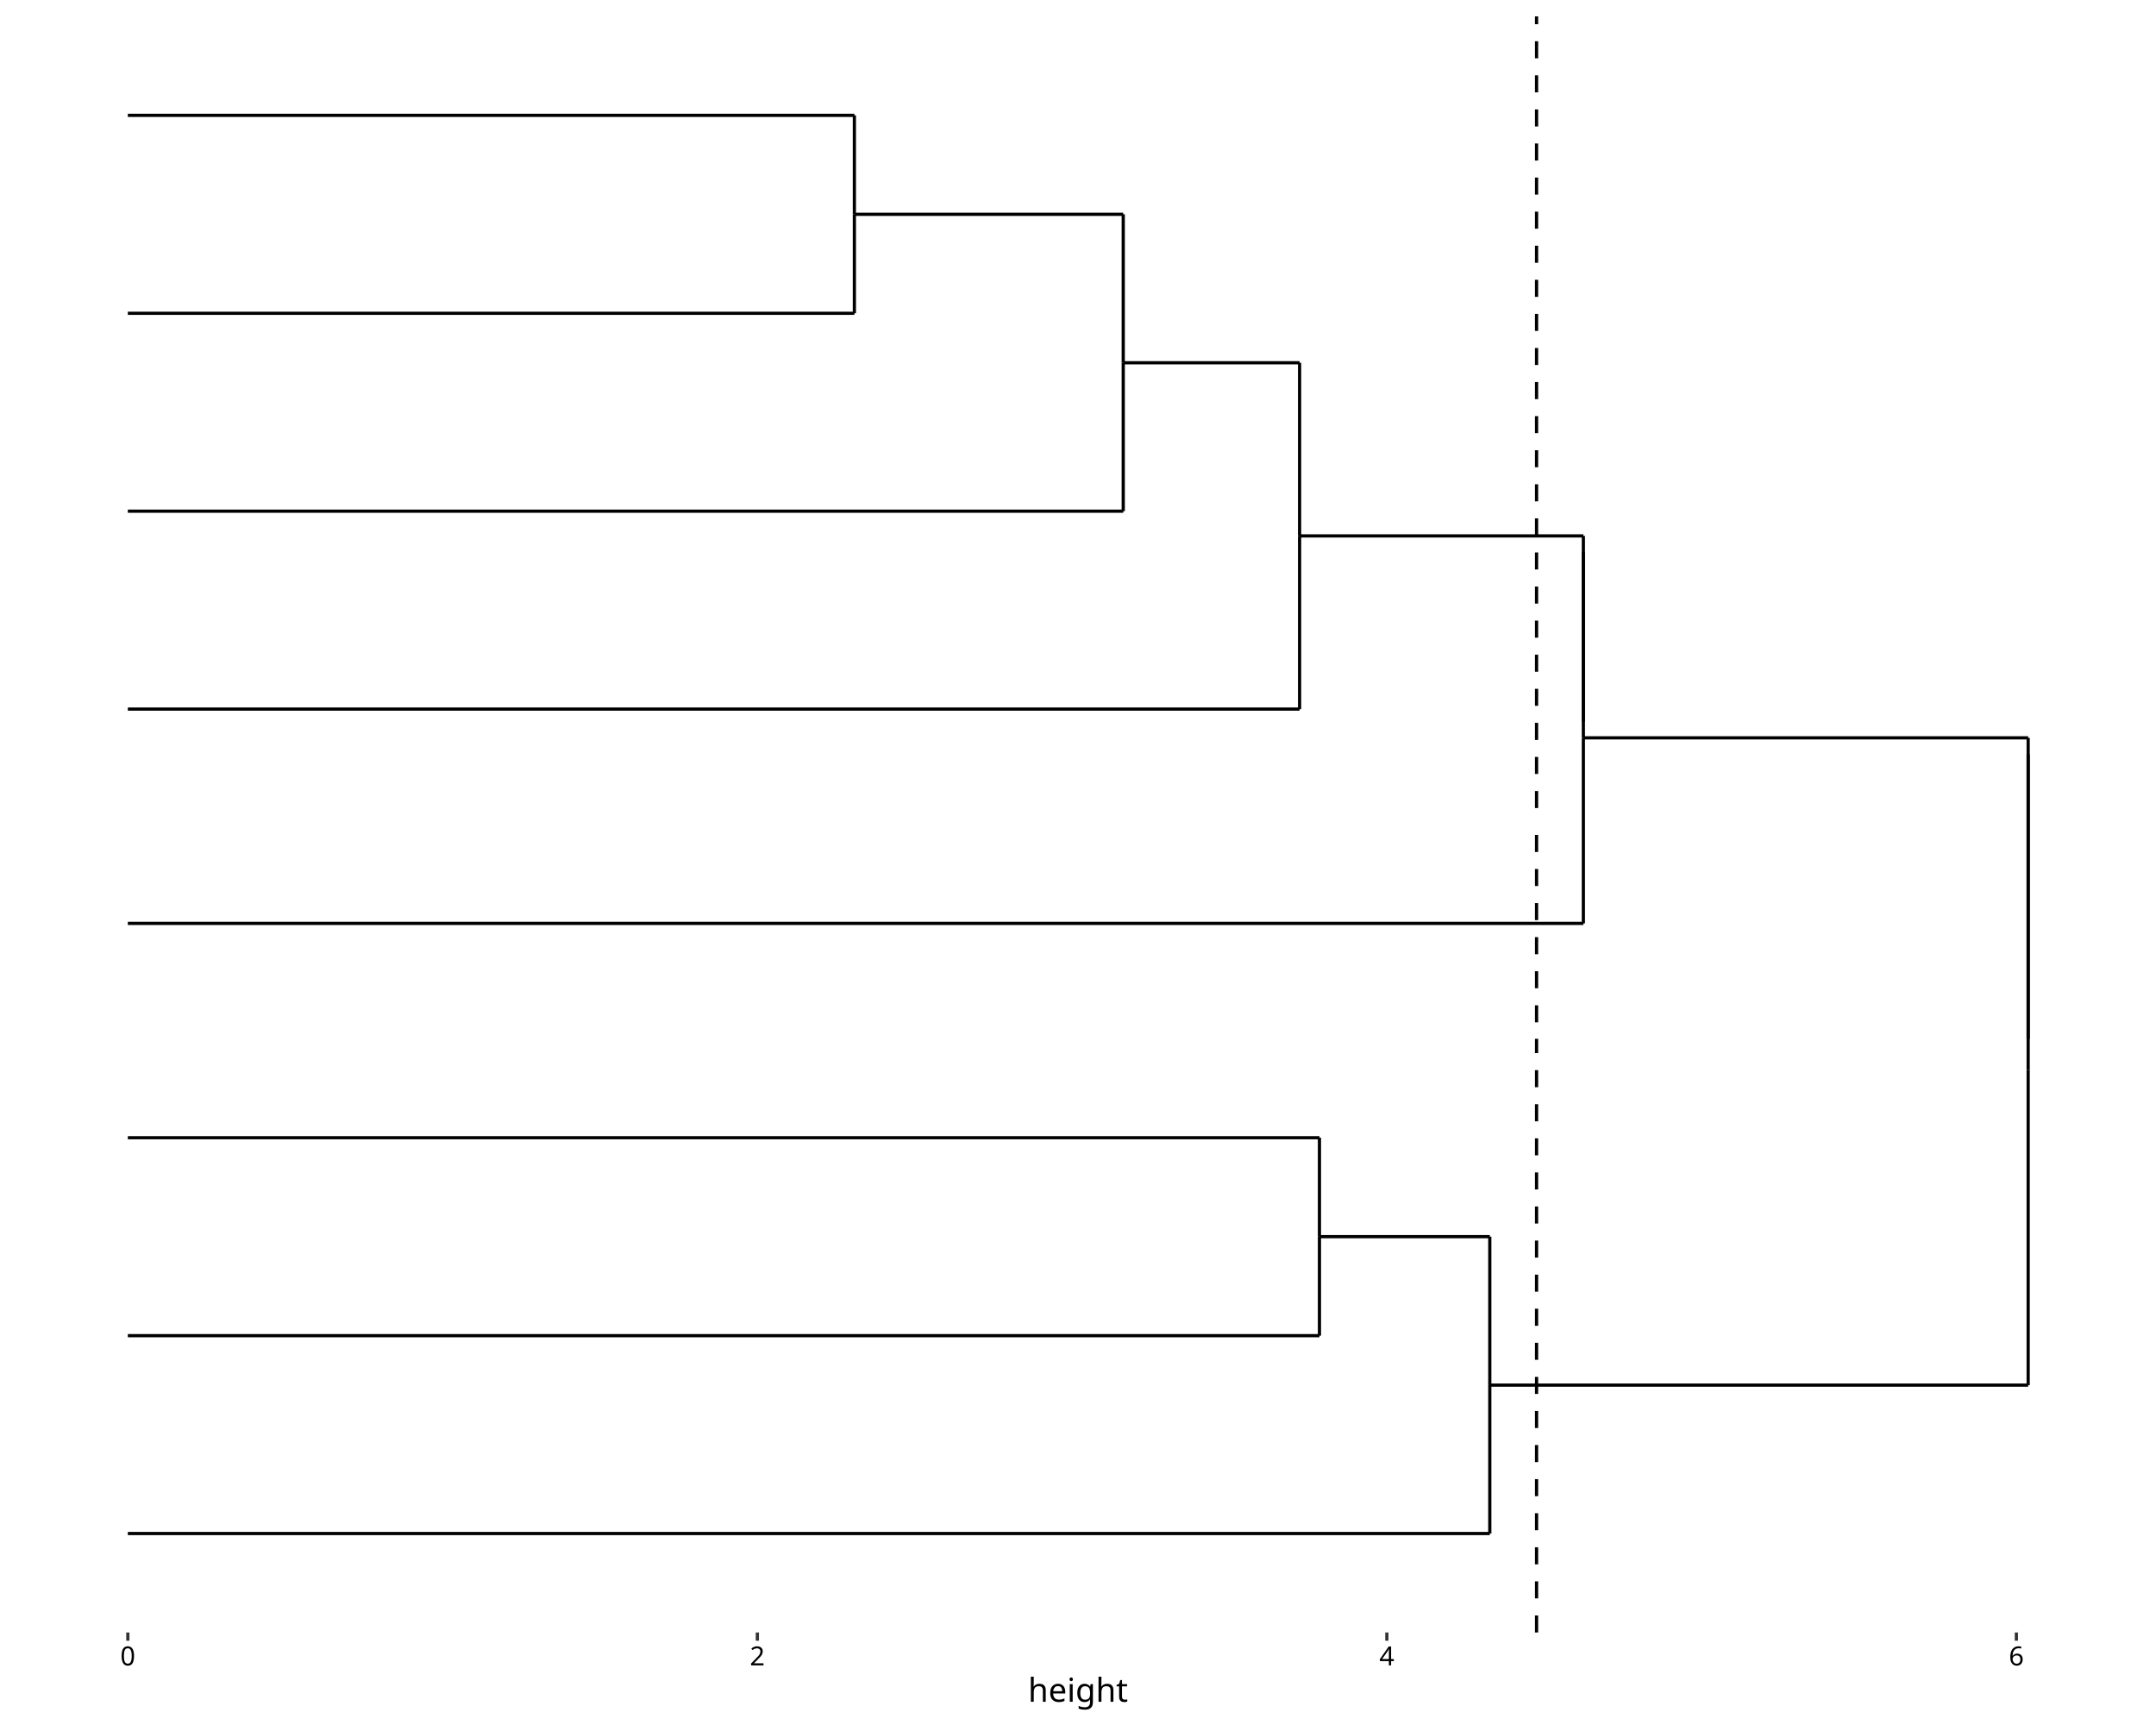
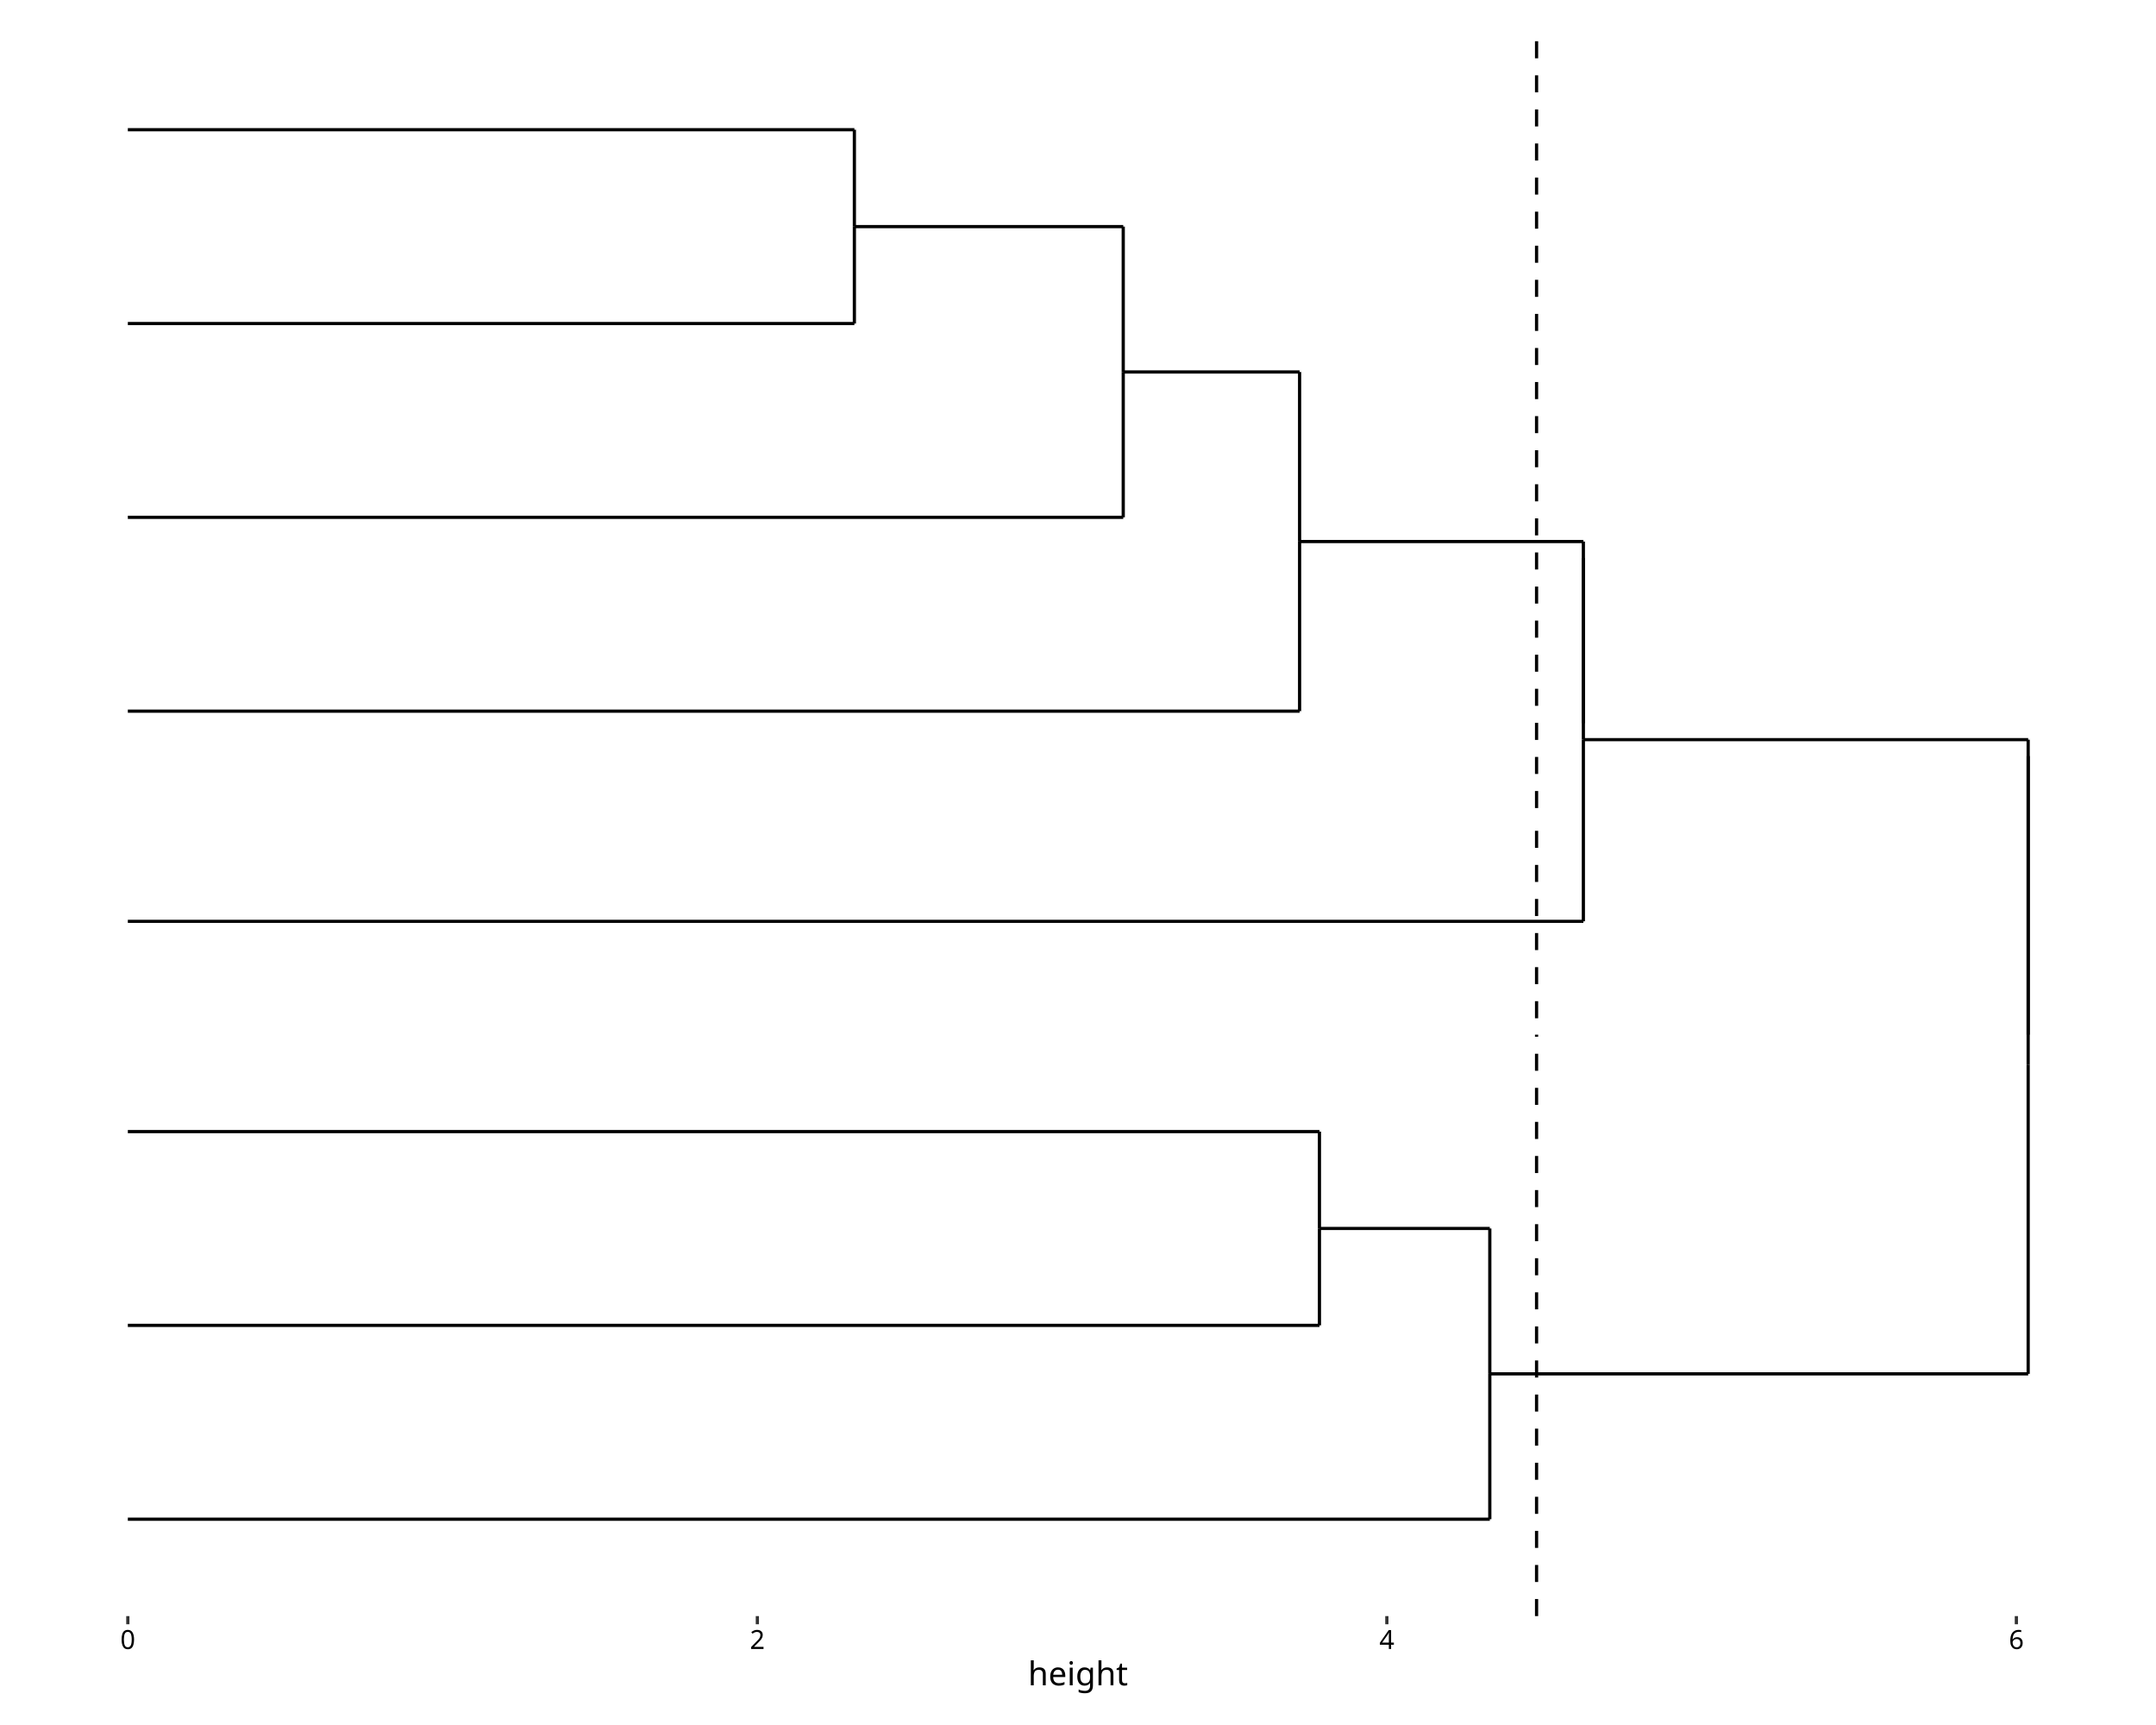
<svg xmlns="http://www.w3.org/2000/svg" class="svglite" data-engine-version="2.0" width="720.00pt" height="576.00pt" viewBox="0 0 720.00 576.00">
  <defs>
    <style type="text/css">
    .svglite line, .svglite polyline, .svglite polygon, .svglite path, .svglite rect, .svglite circle {
      fill: none;
      stroke: #000000;
      stroke-linecap: round;
      stroke-linejoin: round;
      stroke-miterlimit: 10.00;
    }
  </style>
  </defs>
  <rect width="100%" height="100%" style="stroke: none; fill: #FFFFFF;" />
  <defs>
    <clipPath id="cpMC4wMHw3MjAuMDB8MC4wMHw1NzYuMDA=">
      <rect x="0.00" y="0.00" width="720.00" height="576.00" />
    </clipPath>
  </defs>
  <g clip-path="url(#cpMC4wMHw3MjAuMDB8MC4wMHw1NzYuMDA=)">
    <rect x="0.00" y="0.00" width="720.00" height="576.00" style="stroke-width: 1.07; stroke: #FFFFFF; fill: #FFFFFF;" />
  </g>
  <defs>
-     <clipPath id="cpMTAuOTZ8NzA5LjA0fDUuNDh8NTQ1LjEx">
-       <rect x="10.96" y="5.48" width="698.08" height="539.63" />
-     </clipPath>
-   </defs>
-   <g clip-path="url(#cpMTAuOTZ8NzA5LjA0fDUuNDh8NTQ1LjEx)">
+     <clipPath id="cpMTAuOTZ8NzA5LjA0fDEwLjk2fDUzOS42Mw==">
+       <rect x="10.96" y="10.96" width="698.08" height="528.67" />
+     </clipPath>
+   </defs>
+   <g clip-path="url(#cpMTAuOTZ8NzA5LjA0fDEwLjk2fDUzOS42Mw==)">
</g>
  <g clip-path="url(#cpMC4wMHw3MjAuMDB8MC4wMHw1NzYuMDA=)">
</g>
  <defs>
    <clipPath id="cpNS40OHw3MTQuNTJ8NS40OHw1NzAuNTI=">
      <rect x="5.48" y="5.48" width="709.04" height="565.04" />
    </clipPath>
  </defs>
  <g clip-path="url(#cpNS40OHw3MTQuNTJ8NS40OHw1NzAuNTI=)">
    <rect x="5.48" y="5.48" width="709.04" height="565.04" style="stroke-width: 1.07; stroke: #FFFFFF; fill: #FFFFFF;" />
  </g>
  <g clip-path="url(#cpMC4wMHw3MjAuMDB8MC4wMHw1NzYuMDA=)">
</g>
  <g clip-path="url(#cpNS40OHw3MTQuNTJ8NS40OHw1NzAuNTI=)">
</g>
  <g clip-path="url(#cpMC4wMHw3MjAuMDB8MC4wMHw1NzYuMDA=)">
-     <rect x="10.96" y="5.48" width="698.08" height="264.34" style="stroke-width: 1.07; stroke: none; fill: #FFFFFF;" />
-     <line x1="42.69" y1="104.61" x2="285.32" y2="104.61" style="stroke-width: 1.07; stroke-linecap: butt;" />
-     <line x1="42.69" y1="38.52" x2="285.32" y2="38.52" style="stroke-width: 1.07; stroke-linecap: butt;" />
-     <line x1="285.32" y1="104.61" x2="285.32" y2="71.56" style="stroke-width: 1.07; stroke-linecap: butt;" />
-     <line x1="285.32" y1="71.56" x2="285.32" y2="38.52" style="stroke-width: 1.07; stroke-linecap: butt;" />
-     <line x1="42.69" y1="170.69" x2="375.11" y2="170.69" style="stroke-width: 1.07; stroke-linecap: butt;" />
-     <line x1="285.32" y1="71.56" x2="375.11" y2="71.56" style="stroke-width: 1.07; stroke-linecap: butt;" />
-     <line x1="375.11" y1="170.69" x2="375.11" y2="121.13" style="stroke-width: 1.07; stroke-linecap: butt;" />
-     <line x1="375.11" y1="121.13" x2="375.11" y2="71.56" style="stroke-width: 1.07; stroke-linecap: butt;" />
-     <line x1="42.69" y1="236.77" x2="434.00" y2="236.77" style="stroke-width: 1.07; stroke-linecap: butt;" />
-     <line x1="375.11" y1="121.13" x2="434.00" y2="121.13" style="stroke-width: 1.07; stroke-linecap: butt;" />
-     <line x1="434.00" y1="236.77" x2="434.00" y2="178.95" style="stroke-width: 1.07; stroke-linecap: butt;" />
-     <line x1="434.00" y1="178.95" x2="434.00" y2="121.13" style="stroke-width: 1.07; stroke-linecap: butt;" />
-     <line x1="434.00" y1="178.95" x2="528.77" y2="178.95" style="stroke-width: 1.07; stroke-linecap: butt;" />
-     <line x1="528.77" y1="178.95" x2="528.77" y2="240.90" style="stroke-width: 1.07; stroke-linecap: butt;" />
-     <line x1="513.14" y1="269.82" x2="513.14" y2="5.48" style="stroke-width: 1.07; stroke-dasharray: 5.69,5.69; stroke-linecap: butt;" />
-   </g>
-   <g clip-path="url(#cpNS40OHw3MTQuNTJ8NS40OHw1NzAuNTI=)">
- </g>
-   <g clip-path="url(#cpMC4wMHw3MjAuMDB8MC4wMHw1NzYuMDA=)">
-     <rect x="10.96" y="275.30" width="698.08" height="66.08" style="stroke-width: 1.07; stroke: none; fill: #FFFFFF;" />
-     <line x1="42.69" y1="308.34" x2="528.77" y2="308.34" style="stroke-width: 1.07; stroke-linecap: butt;" />
-     <line x1="528.77" y1="308.34" x2="528.77" y2="246.38" style="stroke-width: 1.07; stroke-linecap: butt;" />
-     <line x1="528.77" y1="246.38" x2="528.77" y2="184.43" style="stroke-width: 1.07; stroke-linecap: butt;" />
-     <line x1="528.77" y1="246.38" x2="677.31" y2="246.38" style="stroke-width: 1.07; stroke-linecap: butt;" />
-     <line x1="677.31" y1="246.38" x2="677.31" y2="351.71" style="stroke-width: 1.07; stroke-linecap: butt;" />
-     <line x1="513.14" y1="341.38" x2="513.14" y2="275.30" style="stroke-width: 1.07; stroke-dasharray: 5.69,5.69; stroke-linecap: butt;" />
-   </g>
-   <g clip-path="url(#cpNS40OHw3MTQuNTJ8NS40OHw1NzAuNTI=)">
- </g>
-   <g clip-path="url(#cpMC4wMHw3MjAuMDB8MC4wMHw1NzYuMDA=)">
-     <rect x="10.96" y="346.86" width="698.08" height="198.25" style="stroke-width: 1.07; stroke: none; fill: #FFFFFF;" />
-     <line x1="42.69" y1="445.99" x2="440.63" y2="445.99" style="stroke-width: 1.07; stroke-linecap: butt;" />
-     <line x1="42.69" y1="379.90" x2="440.63" y2="379.90" style="stroke-width: 1.07; stroke-linecap: butt;" />
-     <line x1="440.63" y1="445.99" x2="440.63" y2="412.94" style="stroke-width: 1.07; stroke-linecap: butt;" />
-     <line x1="440.63" y1="412.94" x2="440.63" y2="379.90" style="stroke-width: 1.07; stroke-linecap: butt;" />
-     <line x1="42.69" y1="512.07" x2="497.52" y2="512.07" style="stroke-width: 1.07; stroke-linecap: butt;" />
-     <line x1="440.63" y1="412.94" x2="497.52" y2="412.94" style="stroke-width: 1.07; stroke-linecap: butt;" />
-     <line x1="497.52" y1="512.07" x2="497.52" y2="462.51" style="stroke-width: 1.07; stroke-linecap: butt;" />
-     <line x1="497.52" y1="462.51" x2="497.52" y2="412.94" style="stroke-width: 1.07; stroke-linecap: butt;" />
-     <line x1="497.52" y1="462.51" x2="677.31" y2="462.51" style="stroke-width: 1.07; stroke-linecap: butt;" />
-     <line x1="677.31" y1="462.51" x2="677.31" y2="357.19" style="stroke-width: 1.07; stroke-linecap: butt;" />
-     <line x1="677.31" y1="357.19" x2="677.31" y2="251.86" style="stroke-width: 1.07; stroke-linecap: butt;" />
-     <line x1="513.14" y1="545.11" x2="513.14" y2="346.86" style="stroke-width: 1.07; stroke-dasharray: 5.69,5.69; stroke-linecap: butt;" />
-   </g>
-   <g clip-path="url(#cpNS40OHw3MTQuNTJ8NS40OHw1NzAuNTI=)">
- </g>
-   <g clip-path="url(#cpMC4wMHw3MjAuMDB8MC4wMHw1NzYuMDA=)">
- </g>
-   <g clip-path="url(#cpNS40OHw3MTQuNTJ8NS40OHw1NzAuNTI=)">
- </g>
-   <g clip-path="url(#cpMC4wMHw3MjAuMDB8MC4wMHw1NzYuMDA=)">
- </g>
-   <g clip-path="url(#cpNS40OHw3MTQuNTJ8NS40OHw1NzAuNTI=)">
- </g>
-   <g clip-path="url(#cpMC4wMHw3MjAuMDB8MC4wMHw1NzYuMDA=)">
-     <polyline points="42.69,547.85 42.69,545.11 " style="stroke-width: 1.07; stroke: #333333; stroke-linecap: butt;" />
-     <polyline points="252.92,547.85 252.92,545.11 " style="stroke-width: 1.07; stroke: #333333; stroke-linecap: butt;" />
-     <polyline points="463.14,547.85 463.14,545.11 " style="stroke-width: 1.07; stroke: #333333; stroke-linecap: butt;" />
-     <polyline points="673.37,547.85 673.37,545.11 " style="stroke-width: 1.07; stroke: #333333; stroke-linecap: butt;" />
-     <text x="42.69" y="556.10" text-anchor="middle" style="font-size: 8.80px; font-family: sans;" textLength="4.89px" lengthAdjust="spacingAndGlyphs">0</text>
-     <text x="252.92" y="556.10" text-anchor="middle" style="font-size: 8.80px; font-family: sans;" textLength="4.89px" lengthAdjust="spacingAndGlyphs">2</text>
-     <text x="463.14" y="556.10" text-anchor="middle" style="font-size: 8.80px; font-family: sans;" textLength="4.89px" lengthAdjust="spacingAndGlyphs">4</text>
-     <text x="673.37" y="556.10" text-anchor="middle" style="font-size: 8.80px; font-family: sans;" textLength="4.89px" lengthAdjust="spacingAndGlyphs">6</text>
-   </g>
-   <g clip-path="url(#cpNS40OHw3MTQuNTJ8NS40OHw1NzAuNTI=)">
- </g>
-   <g clip-path="url(#cpMC4wMHw3MjAuMDB8MC4wMHw1NzYuMDA=)">
-     <text x="360.00" y="568.24" text-anchor="middle" style="font-size: 11.00px; font-family: sans;" textLength="29.97px" lengthAdjust="spacingAndGlyphs">height</text>
-   </g>
-   <g clip-path="url(#cpNS40OHw3MTQuNTJ8NS40OHw1NzAuNTI=)">
- </g>
-   <g clip-path="url(#cpMC4wMHw3MjAuMDB8MC4wMHw1NzYuMDA=)">
- </g>
-   <g clip-path="url(#cpNS40OHw3MTQuNTJ8NS40OHw1NzAuNTI=)">
- </g>
-   <g clip-path="url(#cpMC4wMHw3MjAuMDB8MC4wMHw1NzYuMDA=)">
- </g>
-   <g clip-path="url(#cpNS40OHw3MTQuNTJ8NS40OHw1NzAuNTI=)">
- </g>
-   <g clip-path="url(#cpMC4wMHw3MjAuMDB8MC4wMHw1NzYuMDA=)">
- </g>
-   <g clip-path="url(#cpNS40OHw3MTQuNTJ8NS40OHw1NzAuNTI=)">
- </g>
-   <g clip-path="url(#cpMC4wMHw3MjAuMDB8MC4wMHw1NzYuMDA=)">
- </g>
-   <g clip-path="url(#cpNS40OHw3MTQuNTJ8NS40OHw1NzAuNTI=)">
- </g>
-   <g clip-path="url(#cpMC4wMHw3MjAuMDB8MC4wMHw1NzYuMDA=)">
- </g>
-   <g clip-path="url(#cpNS40OHw3MTQuNTJ8NS40OHw1NzAuNTI=)">
- </g>
-   <g clip-path="url(#cpMC4wMHw3MjAuMDB8MC4wMHw1NzYuMDA=)">
- </g>
-   <g clip-path="url(#cpNS40OHw3MTQuNTJ8NS40OHw1NzAuNTI=)">
- </g>
-   <g clip-path="url(#cpMC4wMHw3MjAuMDB8MC4wMHw1NzYuMDA=)">
- </g>
-   <g clip-path="url(#cpNS40OHw3MTQuNTJ8NS40OHw1NzAuNTI=)">
- </g>
-   <g clip-path="url(#cpMC4wMHw3MjAuMDB8MC4wMHw1NzYuMDA=)">
- </g>
-   <g clip-path="url(#cpNS40OHw3MTQuNTJ8NS40OHw1NzAuNTI=)">
- </g>
-   <g clip-path="url(#cpMC4wMHw3MjAuMDB8MC4wMHw1NzYuMDA=)">
- </g>
-   <g clip-path="url(#cpNS40OHw3MTQuNTJ8NS40OHw1NzAuNTI=)">
- </g>
-   <g clip-path="url(#cpMC4wMHw3MjAuMDB8MC4wMHw1NzYuMDA=)">
- </g>
-   <g clip-path="url(#cpNS40OHw3MTQuNTJ8NS40OHw1NzAuNTI=)">
- </g>
-   <g clip-path="url(#cpMC4wMHw3MjAuMDB8MC4wMHw1NzYuMDA=)">
- </g>
-   <g clip-path="url(#cpNS40OHw3MTQuNTJ8NS40OHw1NzAuNTI=)">
- </g>
-   <g clip-path="url(#cpMC4wMHw3MjAuMDB8MC4wMHw1NzYuMDA=)">
- </g>
-   <g clip-path="url(#cpNS40OHw3MTQuNTJ8NS40OHw1NzAuNTI=)">
- </g>
-   <g clip-path="url(#cpMC4wMHw3MjAuMDB8MC4wMHw1NzYuMDA=)">
- </g>
-   <g clip-path="url(#cpNS40OHw3MTQuNTJ8NS40OHw1NzAuNTI=)">
- </g>
-   <g clip-path="url(#cpMC4wMHw3MjAuMDB8MC4wMHw1NzYuMDA=)">
- </g>
-   <g clip-path="url(#cpNS40OHw3MTQuNTJ8NS40OHw1NzAuNTI=)">
- </g>
-   <g clip-path="url(#cpMC4wMHw3MjAuMDB8MC4wMHw1NzYuMDA=)">
- </g>
-   <g clip-path="url(#cpNS40OHw3MTQuNTJ8NS40OHw1NzAuNTI=)">
- </g>
-   <g clip-path="url(#cpMC4wMHw3MjAuMDB8MC4wMHw1NzYuMDA=)">
- </g>
-   <g clip-path="url(#cpNS40OHw3MTQuNTJ8NS40OHw1NzAuNTI=)">
- </g>
-   <g clip-path="url(#cpMC4wMHw3MjAuMDB8MC4wMHw1NzYuMDA=)">
- </g>
-   <g clip-path="url(#cpNS40OHw3MTQuNTJ8NS40OHw1NzAuNTI=)">
- </g>
-   <g clip-path="url(#cpMC4wMHw3MjAuMDB8MC4wMHw1NzYuMDA=)">
- </g>
-   <g clip-path="url(#cpNS40OHw3MTQuNTJ8NS40OHw1NzAuNTI=)">
- </g>
-   <g clip-path="url(#cpMC4wMHw3MjAuMDB8MC4wMHw1NzYuMDA=)">
- </g>
-   <g clip-path="url(#cpNS40OHw3MTQuNTJ8NS40OHw1NzAuNTI=)">
- </g>
-   <g clip-path="url(#cpMC4wMHw3MjAuMDB8MC4wMHw1NzYuMDA=)">
- </g>
-   <g clip-path="url(#cpMTAuOTZ8NzA5LjA0fDUuNDh8NTQ1LjEx)">
+     <rect x="10.96" y="10.96" width="698.08" height="258.86" style="stroke-width: 1.07; stroke: none; fill: #FFFFFF;" />
+     <line x1="42.69" y1="108.03" x2="285.32" y2="108.03" style="stroke-width: 1.07; stroke-linecap: butt;" />
+     <line x1="42.69" y1="43.32" x2="285.32" y2="43.32" style="stroke-width: 1.07; stroke-linecap: butt;" />
+     <line x1="285.32" y1="108.03" x2="285.32" y2="75.67" style="stroke-width: 1.07; stroke-linecap: butt;" />
+     <line x1="285.32" y1="75.67" x2="285.32" y2="43.32" style="stroke-width: 1.07; stroke-linecap: butt;" />
+     <line x1="42.69" y1="172.74" x2="375.11" y2="172.74" style="stroke-width: 1.07; stroke-linecap: butt;" />
+     <line x1="285.32" y1="75.67" x2="375.11" y2="75.67" style="stroke-width: 1.07; stroke-linecap: butt;" />
+     <line x1="375.11" y1="172.74" x2="375.11" y2="124.21" style="stroke-width: 1.07; stroke-linecap: butt;" />
+     <line x1="375.11" y1="124.21" x2="375.11" y2="75.67" style="stroke-width: 1.07; stroke-linecap: butt;" />
+     <line x1="42.69" y1="237.46" x2="434.00" y2="237.46" style="stroke-width: 1.07; stroke-linecap: butt;" />
+     <line x1="375.11" y1="124.21" x2="434.00" y2="124.21" style="stroke-width: 1.07; stroke-linecap: butt;" />
+     <line x1="434.00" y1="237.46" x2="434.00" y2="180.83" style="stroke-width: 1.07; stroke-linecap: butt;" />
+     <line x1="434.00" y1="180.83" x2="434.00" y2="124.21" style="stroke-width: 1.07; stroke-linecap: butt;" />
+     <line x1="434.00" y1="180.83" x2="528.77" y2="180.83" style="stroke-width: 1.07; stroke-linecap: butt;" />
+     <line x1="528.77" y1="180.83" x2="528.77" y2="241.50" style="stroke-width: 1.07; stroke-linecap: butt;" />
+     <line x1="513.14" y1="269.82" x2="513.14" y2="10.96" style="stroke-width: 1.07; stroke-dasharray: 5.69,5.69; stroke-linecap: butt;" />
+   </g>
+   <g clip-path="url(#cpNS40OHw3MTQuNTJ8NS40OHw1NzAuNTI=)">
+ </g>
+   <g clip-path="url(#cpMC4wMHw3MjAuMDB8MC4wMHw1NzYuMDA=)">
+     <rect x="10.96" y="275.30" width="698.08" height="64.71" style="stroke-width: 1.07; stroke: none; fill: #FFFFFF;" />
+     <line x1="42.69" y1="307.65" x2="528.77" y2="307.65" style="stroke-width: 1.07; stroke-linecap: butt;" />
+     <line x1="528.77" y1="307.65" x2="528.77" y2="246.98" style="stroke-width: 1.07; stroke-linecap: butt;" />
+     <line x1="528.77" y1="246.98" x2="528.77" y2="186.31" style="stroke-width: 1.07; stroke-linecap: butt;" />
+     <line x1="528.77" y1="246.98" x2="677.31" y2="246.98" style="stroke-width: 1.07; stroke-linecap: butt;" />
+     <line x1="677.31" y1="246.98" x2="677.31" y2="350.12" style="stroke-width: 1.07; stroke-linecap: butt;" />
+     <line x1="513.14" y1="340.01" x2="513.14" y2="275.30" style="stroke-width: 1.07; stroke-dasharray: 5.69,5.69; stroke-linecap: butt;" />
+   </g>
+   <g clip-path="url(#cpNS40OHw3MTQuNTJ8NS40OHw1NzAuNTI=)">
+ </g>
+   <g clip-path="url(#cpMC4wMHw3MjAuMDB8MC4wMHw1NzYuMDA=)">
+     <rect x="10.96" y="345.49" width="698.08" height="194.14" style="stroke-width: 1.07; stroke: none; fill: #FFFFFF;" />
+     <line x1="42.69" y1="442.56" x2="440.63" y2="442.56" style="stroke-width: 1.07; stroke-linecap: butt;" />
+     <line x1="42.69" y1="377.85" x2="440.63" y2="377.85" style="stroke-width: 1.07; stroke-linecap: butt;" />
+     <line x1="440.63" y1="442.56" x2="440.63" y2="410.20" style="stroke-width: 1.07; stroke-linecap: butt;" />
+     <line x1="440.63" y1="410.20" x2="440.63" y2="377.85" style="stroke-width: 1.07; stroke-linecap: butt;" />
+     <line x1="42.69" y1="507.28" x2="497.52" y2="507.28" style="stroke-width: 1.07; stroke-linecap: butt;" />
+     <line x1="440.63" y1="410.20" x2="497.52" y2="410.20" style="stroke-width: 1.07; stroke-linecap: butt;" />
+     <line x1="497.52" y1="507.28" x2="497.52" y2="458.74" style="stroke-width: 1.07; stroke-linecap: butt;" />
+     <line x1="497.52" y1="458.74" x2="497.52" y2="410.20" style="stroke-width: 1.07; stroke-linecap: butt;" />
+     <line x1="497.52" y1="458.74" x2="677.31" y2="458.74" style="stroke-width: 1.07; stroke-linecap: butt;" />
+     <line x1="677.31" y1="458.74" x2="677.31" y2="355.60" style="stroke-width: 1.07; stroke-linecap: butt;" />
+     <line x1="677.31" y1="355.60" x2="677.31" y2="252.46" style="stroke-width: 1.07; stroke-linecap: butt;" />
+     <line x1="513.14" y1="539.63" x2="513.14" y2="345.49" style="stroke-width: 1.07; stroke-dasharray: 5.69,5.69; stroke-linecap: butt;" />
+   </g>
+   <g clip-path="url(#cpNS40OHw3MTQuNTJ8NS40OHw1NzAuNTI=)">
+ </g>
+   <g clip-path="url(#cpMC4wMHw3MjAuMDB8MC4wMHw1NzYuMDA=)">
+ </g>
+   <g clip-path="url(#cpNS40OHw3MTQuNTJ8NS40OHw1NzAuNTI=)">
+ </g>
+   <g clip-path="url(#cpMC4wMHw3MjAuMDB8MC4wMHw1NzYuMDA=)">
+ </g>
+   <g clip-path="url(#cpNS40OHw3MTQuNTJ8NS40OHw1NzAuNTI=)">
+ </g>
+   <g clip-path="url(#cpMC4wMHw3MjAuMDB8MC4wMHw1NzYuMDA=)">
+     <polyline points="42.69,542.37 42.69,539.63 " style="stroke-width: 1.07; stroke: #333333; stroke-linecap: butt;" />
+     <polyline points="252.92,542.37 252.92,539.63 " style="stroke-width: 1.07; stroke: #333333; stroke-linecap: butt;" />
+     <polyline points="463.14,542.37 463.14,539.63 " style="stroke-width: 1.07; stroke: #333333; stroke-linecap: butt;" />
+     <polyline points="673.37,542.37 673.37,539.63 " style="stroke-width: 1.07; stroke: #333333; stroke-linecap: butt;" />
+     <text x="42.69" y="550.62" text-anchor="middle" style="font-size: 8.80px; font-family: sans;" textLength="4.89px" lengthAdjust="spacingAndGlyphs">0</text>
+     <text x="252.92" y="550.62" text-anchor="middle" style="font-size: 8.80px; font-family: sans;" textLength="4.89px" lengthAdjust="spacingAndGlyphs">2</text>
+     <text x="463.14" y="550.62" text-anchor="middle" style="font-size: 8.80px; font-family: sans;" textLength="4.89px" lengthAdjust="spacingAndGlyphs">4</text>
+     <text x="673.37" y="550.62" text-anchor="middle" style="font-size: 8.80px; font-family: sans;" textLength="4.89px" lengthAdjust="spacingAndGlyphs">6</text>
+   </g>
+   <g clip-path="url(#cpNS40OHw3MTQuNTJ8NS40OHw1NzAuNTI=)">
+ </g>
+   <g clip-path="url(#cpMC4wMHw3MjAuMDB8MC4wMHw1NzYuMDA=)">
+     <text x="360.00" y="562.76" text-anchor="middle" style="font-size: 11.00px; font-family: sans;" textLength="29.97px" lengthAdjust="spacingAndGlyphs">height</text>
+   </g>
+   <g clip-path="url(#cpNS40OHw3MTQuNTJ8NS40OHw1NzAuNTI=)">
+ </g>
+   <g clip-path="url(#cpMC4wMHw3MjAuMDB8MC4wMHw1NzYuMDA=)">
+ </g>
+   <g clip-path="url(#cpNS40OHw3MTQuNTJ8NS40OHw1NzAuNTI=)">
+ </g>
+   <g clip-path="url(#cpMC4wMHw3MjAuMDB8MC4wMHw1NzYuMDA=)">
+ </g>
+   <g clip-path="url(#cpNS40OHw3MTQuNTJ8NS40OHw1NzAuNTI=)">
+ </g>
+   <g clip-path="url(#cpMC4wMHw3MjAuMDB8MC4wMHw1NzYuMDA=)">
+ </g>
+   <g clip-path="url(#cpNS40OHw3MTQuNTJ8NS40OHw1NzAuNTI=)">
+ </g>
+   <g clip-path="url(#cpMC4wMHw3MjAuMDB8MC4wMHw1NzYuMDA=)">
+ </g>
+   <g clip-path="url(#cpNS40OHw3MTQuNTJ8NS40OHw1NzAuNTI=)">
+ </g>
+   <defs>
+     <clipPath id="cpNzA5LjA0fDcwOS4wNHwxMC45NnwyNjkuODI=">
+       <rect x="709.04" y="10.96" width="0.00" height="258.86" />
+     </clipPath>
+   </defs>
+   <g clip-path="url(#cpNzA5LjA0fDcwOS4wNHwxMC45NnwyNjkuODI=)">
+ </g>
+   <g clip-path="url(#cpNS40OHw3MTQuNTJ8NS40OHw1NzAuNTI=)">
+ </g>
+   <defs>
+     <clipPath id="cpNzA5LjA0fDcwOS4wNHwyNzUuMzB8MzQwLjAx">
+       <rect x="709.04" y="275.30" width="0.00" height="64.71" />
+     </clipPath>
+   </defs>
+   <g clip-path="url(#cpNzA5LjA0fDcwOS4wNHwyNzUuMzB8MzQwLjAx)">
+ </g>
+   <g clip-path="url(#cpNS40OHw3MTQuNTJ8NS40OHw1NzAuNTI=)">
+ </g>
+   <defs>
+     <clipPath id="cpNzA5LjA0fDcwOS4wNHwzNDUuNDl8NTM5LjYz">
+       <rect x="709.04" y="345.49" width="0.00" height="194.14" />
+     </clipPath>
+   </defs>
+   <g clip-path="url(#cpNzA5LjA0fDcwOS4wNHwzNDUuNDl8NTM5LjYz)">
+ </g>
+   <g clip-path="url(#cpNS40OHw3MTQuNTJ8NS40OHw1NzAuNTI=)">
+ </g>
+   <g clip-path="url(#cpMC4wMHw3MjAuMDB8MC4wMHw1NzYuMDA=)">
+ </g>
+   <g clip-path="url(#cpNS40OHw3MTQuNTJ8NS40OHw1NzAuNTI=)">
+ </g>
+   <g clip-path="url(#cpMC4wMHw3MjAuMDB8MC4wMHw1NzYuMDA=)">
+ </g>
+   <g clip-path="url(#cpNS40OHw3MTQuNTJ8NS40OHw1NzAuNTI=)">
+ </g>
+   <g clip-path="url(#cpMC4wMHw3MjAuMDB8MC4wMHw1NzYuMDA=)">
+ </g>
+   <g clip-path="url(#cpNS40OHw3MTQuNTJ8NS40OHw1NzAuNTI=)">
+ </g>
+   <g clip-path="url(#cpMC4wMHw3MjAuMDB8MC4wMHw1NzYuMDA=)">
+ </g>
+   <g clip-path="url(#cpNS40OHw3MTQuNTJ8NS40OHw1NzAuNTI=)">
+ </g>
+   <g clip-path="url(#cpMC4wMHw3MjAuMDB8MC4wMHw1NzYuMDA=)">
+ </g>
+   <g clip-path="url(#cpNS40OHw3MTQuNTJ8NS40OHw1NzAuNTI=)">
+ </g>
+   <g clip-path="url(#cpMC4wMHw3MjAuMDB8MC4wMHw1NzYuMDA=)">
+ </g>
+   <g clip-path="url(#cpNS40OHw3MTQuNTJ8NS40OHw1NzAuNTI=)">
+ </g>
+   <g clip-path="url(#cpMC4wMHw3MjAuMDB8MC4wMHw1NzYuMDA=)">
+ </g>
+   <g clip-path="url(#cpNS40OHw3MTQuNTJ8NS40OHw1NzAuNTI=)">
+ </g>
+   <g clip-path="url(#cpMC4wMHw3MjAuMDB8MC4wMHw1NzYuMDA=)">
+ </g>
+   <g clip-path="url(#cpNS40OHw3MTQuNTJ8NS40OHw1NzAuNTI=)">
+ </g>
+   <g clip-path="url(#cpMC4wMHw3MjAuMDB8MC4wMHw1NzYuMDA=)">
+ </g>
+   <g clip-path="url(#cpNS40OHw3MTQuNTJ8NS40OHw1NzAuNTI=)">
+ </g>
+   <g clip-path="url(#cpMC4wMHw3MjAuMDB8MC4wMHw1NzYuMDA=)">
+ </g>
+   <g clip-path="url(#cpNS40OHw3MTQuNTJ8NS40OHw1NzAuNTI=)">
+ </g>
+   <g clip-path="url(#cpMC4wMHw3MjAuMDB8MC4wMHw1NzYuMDA=)">
+ </g>
+   <g clip-path="url(#cpNS40OHw3MTQuNTJ8NS40OHw1NzAuNTI=)">
+ </g>
+   <g clip-path="url(#cpMC4wMHw3MjAuMDB8MC4wMHw1NzYuMDA=)">
+ </g>
+   <g clip-path="url(#cpNS40OHw3MTQuNTJ8NS40OHw1NzAuNTI=)">
+ </g>
+   <g clip-path="url(#cpMC4wMHw3MjAuMDB8MC4wMHw1NzYuMDA=)">
+ </g>
+   <g clip-path="url(#cpMTAuOTZ8NzA5LjA0fDEwLjk2fDUzOS42Mw==)">
</g>
  <g clip-path="url(#cpMC4wMHw3MjAuMDB8MC4wMHw1NzYuMDA=)">
</g>
</svg>
